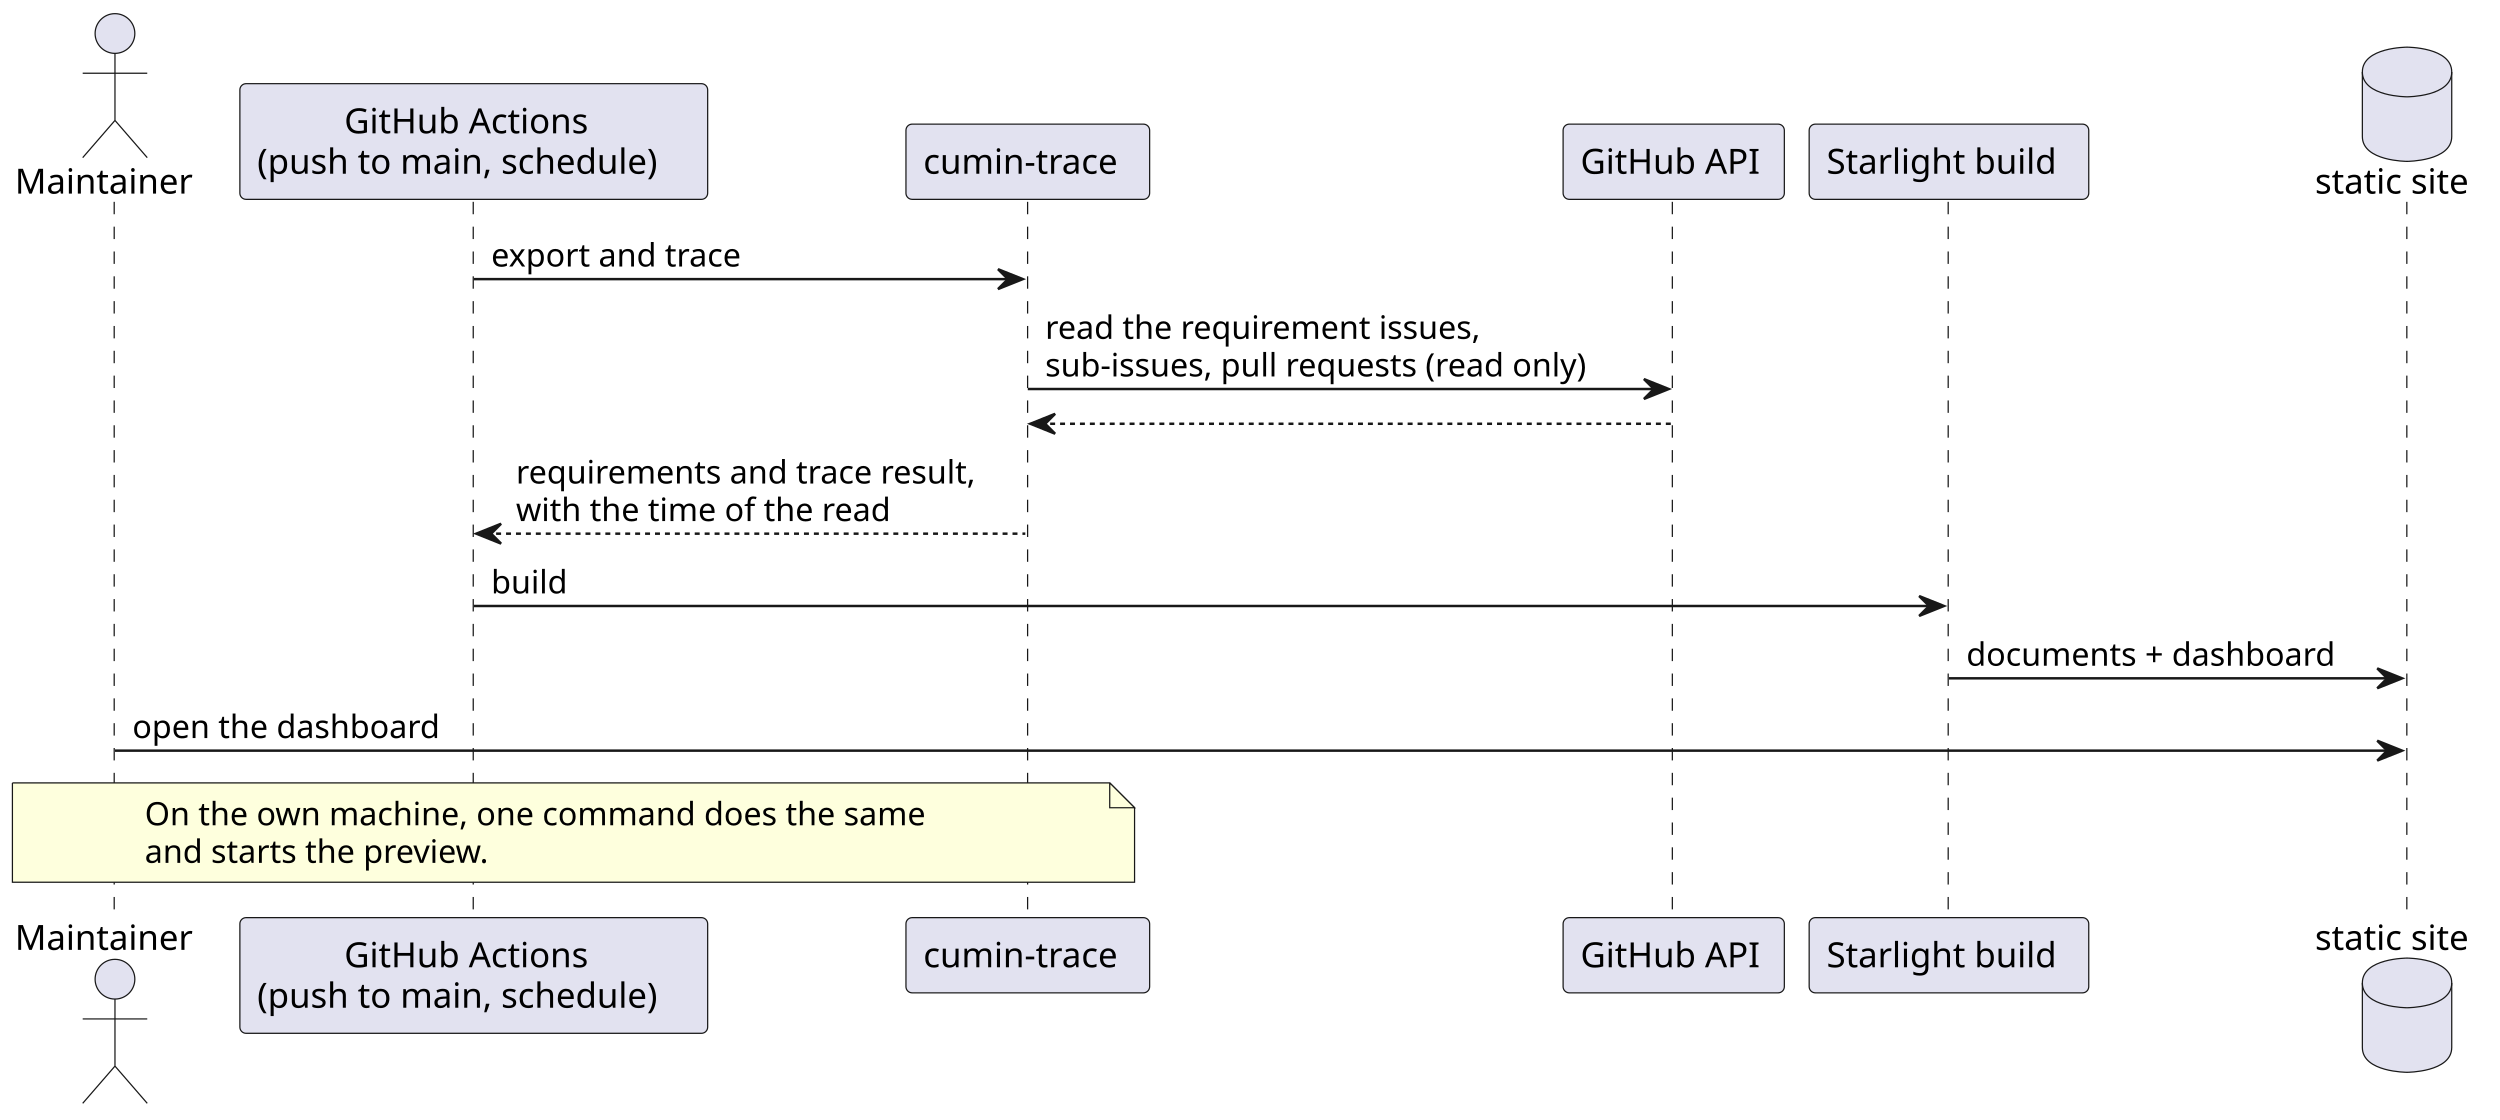
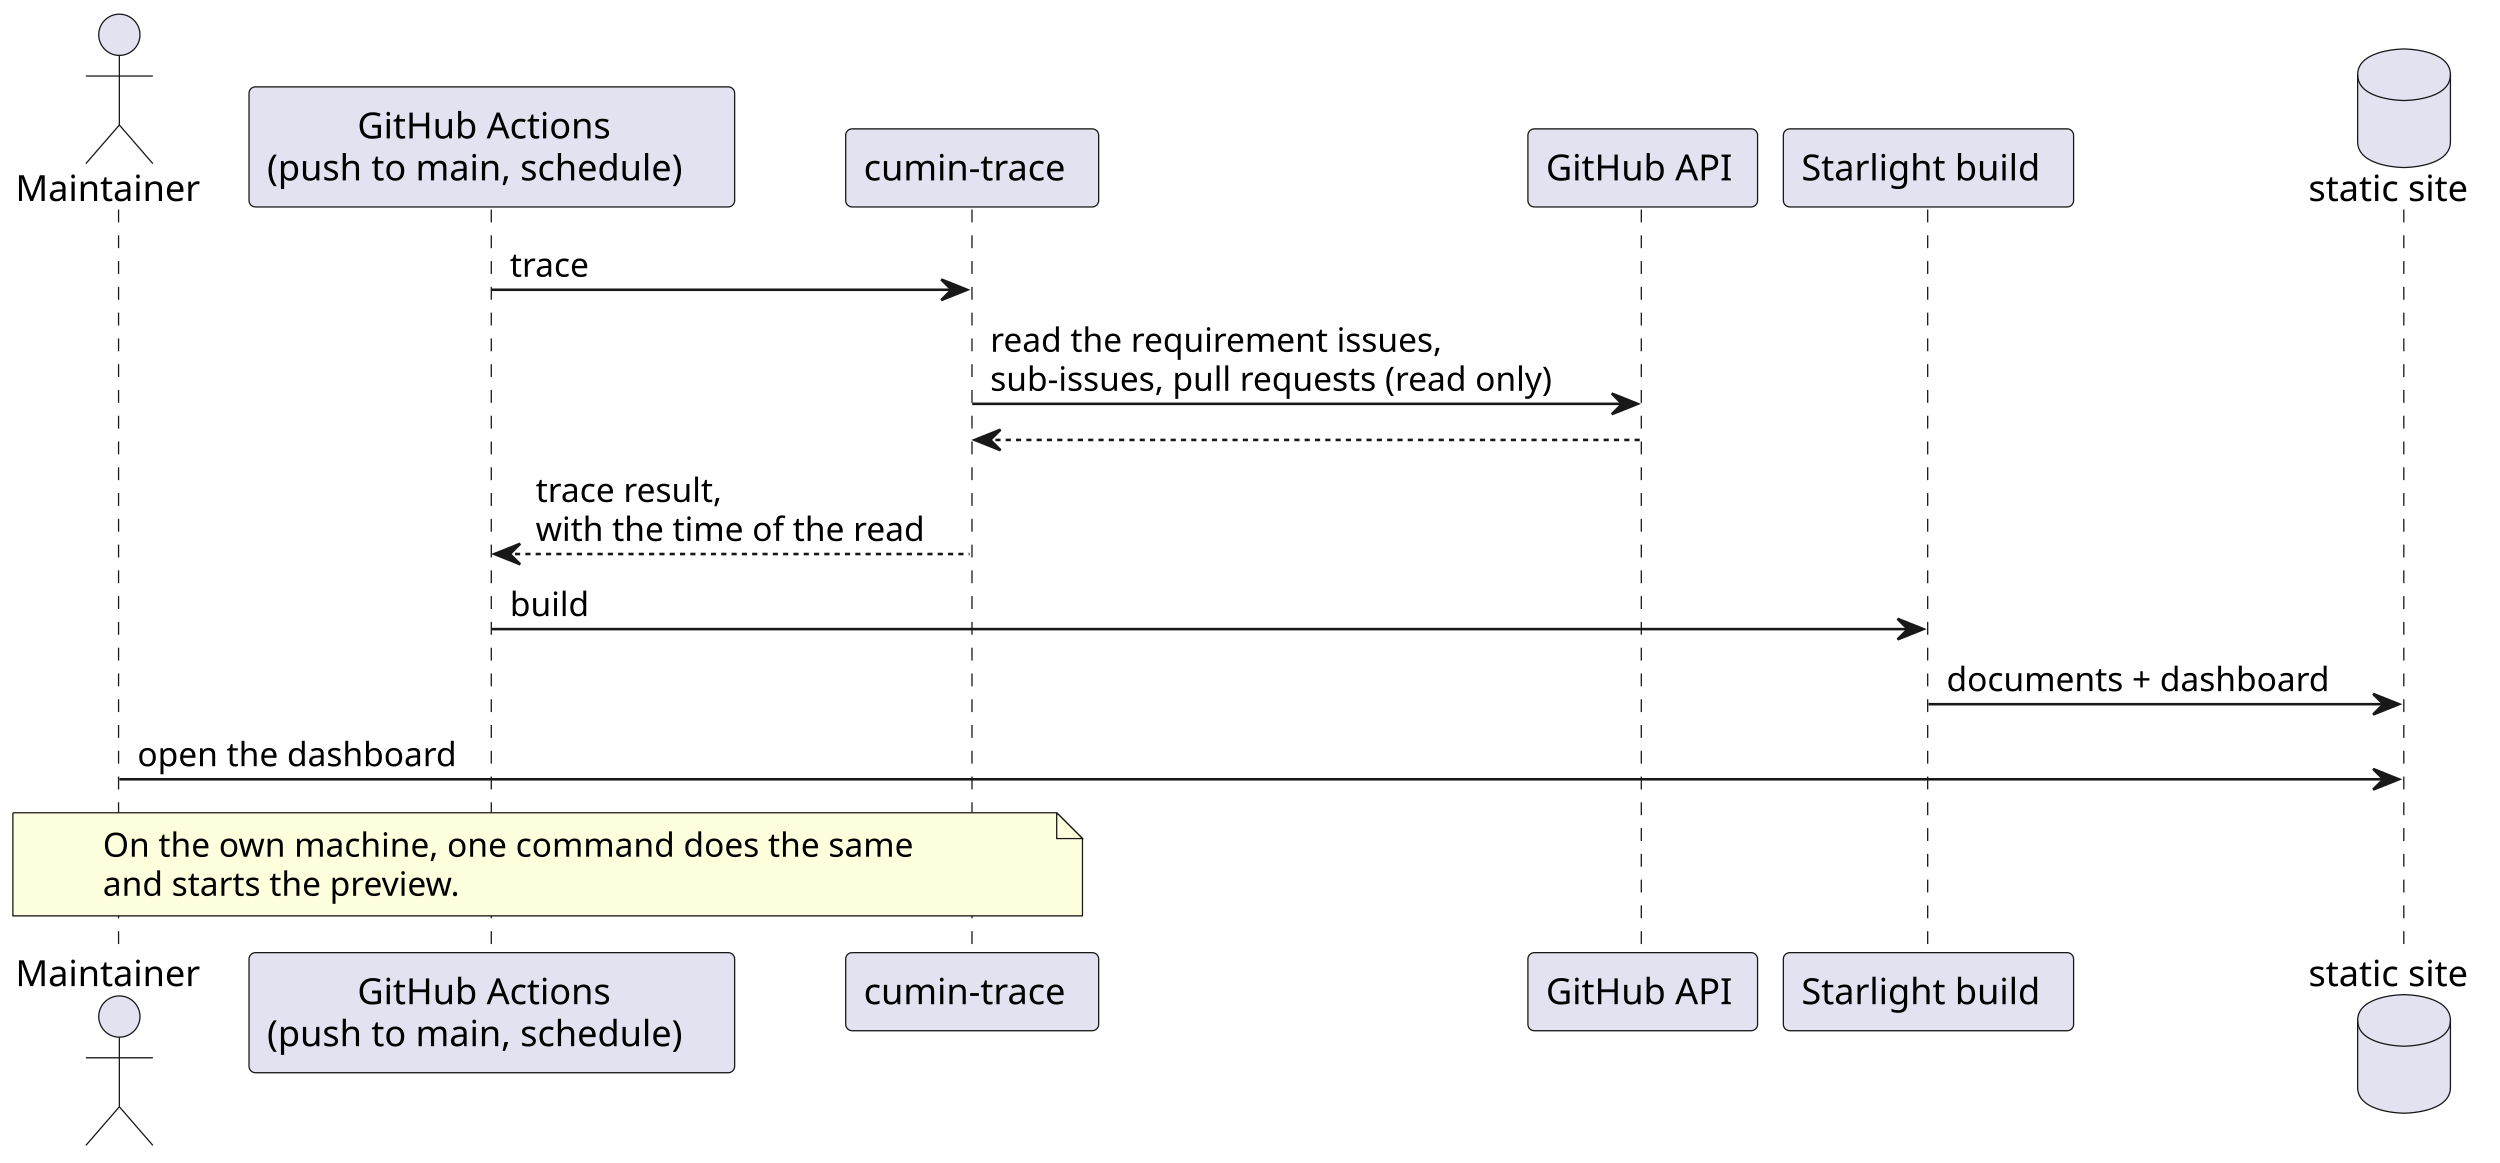
- <svg xmlns="http://www.w3.org/2000/svg" contentStyleType="text/css" data-diagram-type="SEQUENCE" height="451px" preserveAspectRatio="none" style="width:1007px;height:451px;background:#FFFFFF;" version="1.1" viewBox="0 0 1007 451" width="1007px" zoomAndPan="magnify">
+ <svg xmlns="http://www.w3.org/2000/svg" contentStyleType="text/css" data-diagram-type="SEQUENCE" height="451px" preserveAspectRatio="none" style="width:970px;height:451px;background:#FFFFFF;" version="1.1" viewBox="0 0 970 451" width="970px" zoomAndPan="magnify">
  <defs />
  <g>
    <g>
      <rect fill="#000000" fill-opacity="0" height="289.328" width="8" x="42.31" y="81.297" />
      <line style="stroke:#181818;stroke-width:0.5;stroke-dasharray:5,5;" x1="46" x2="46" y1="81.297" y2="370.625" />
    </g>
    <g>
      <rect fill="#000000" fill-opacity="0" height="289.328" width="8" x="186.834" y="81.297" />
      <line style="stroke:#181818;stroke-width:0.5;stroke-dasharray:5,5;" x1="190.621" x2="190.621" y1="81.297" y2="370.625" />
    </g>
    <g>
-       <rect fill="#000000" fill-opacity="0" height="289.328" width="8" x="409.998" y="81.297" />
-       <line style="stroke:#181818;stroke-width:0.5;stroke-dasharray:5,5;" x1="413.919" x2="413.919" y1="81.297" y2="370.625" />
+       <rect fill="#000000" fill-opacity="0" height="289.328" width="8" x="373.207" y="81.297" />
+       <line style="stroke:#181818;stroke-width:0.5;stroke-dasharray:5,5;" x1="377.128" x2="377.128" y1="81.297" y2="370.625" />
    </g>
    <g>
-       <rect fill="#000000" fill-opacity="0" height="289.328" width="8" x="670.175" y="81.297" />
-       <line style="stroke:#181818;stroke-width:0.5;stroke-dasharray:5,5;" x1="673.619" x2="673.619" y1="81.297" y2="370.625" />
+       <rect fill="#000000" fill-opacity="0" height="289.328" width="8" x="633.384" y="81.297" />
+       <line style="stroke:#181818;stroke-width:0.5;stroke-dasharray:5,5;" x1="636.828" x2="636.828" y1="81.297" y2="370.625" />
    </g>
    <g>
-       <rect fill="#000000" fill-opacity="0" height="289.328" width="8" x="781.04" y="81.297" />
-       <line style="stroke:#181818;stroke-width:0.5;stroke-dasharray:5,5;" x1="784.732" x2="784.732" y1="81.297" y2="370.625" />
+       <rect fill="#000000" fill-opacity="0" height="289.328" width="8" x="744.249" y="81.297" />
+       <line style="stroke:#181818;stroke-width:0.5;stroke-dasharray:5,5;" x1="747.941" x2="747.941" y1="81.297" y2="370.625" />
    </g>
    <g>
-       <rect fill="#000000" fill-opacity="0" height="289.328" width="8" x="965.559" y="81.297" />
-       <line style="stroke:#181818;stroke-width:0.5;stroke-dasharray:5,5;" x1="969.472" x2="969.472" y1="81.297" y2="370.625" />
+       <rect fill="#000000" fill-opacity="0" height="289.328" width="8" x="928.768" y="81.297" />
+       <line style="stroke:#181818;stroke-width:0.5;stroke-dasharray:5,5;" x1="932.681" x2="932.681" y1="81.297" y2="370.625" />
    </g>
    <g class="participant participant-head" data-participant="Maintainer">
      <text fill="#000000" font-family="sans-serif" font-size="14" lengthAdjust="spacing" textLength="74.621" x="6" y="77.995">Maintainer</text>
      <ellipse cx="46.31" cy="13.5" fill="#E2E2F0" rx="8" ry="8" style="stroke:#181818;stroke-width:0.5;" />
      <path d="M46.31,21.5 L46.31,48.5 M33.31,29.5 L59.31,29.5 M46.31,48.5 L33.31,63.5 M46.31,48.5 L59.31,63.5" fill="none" style="stroke:#181818;stroke-width:0.5;" />
    </g>
    <g class="participant participant-tail" data-participant="Maintainer">
      <text fill="#000000" font-family="sans-serif" font-size="14" lengthAdjust="spacing" textLength="74.621" x="6" y="382.62">Maintainer</text>
      <ellipse cx="46.31" cy="394.422" fill="#E2E2F0" rx="8" ry="8" style="stroke:#181818;stroke-width:0.5;" />
      <path d="M46.31,402.422 L46.31,429.422 M33.31,410.422 L59.31,410.422 M46.31,429.422 L33.31,444.422 M46.31,429.422 L59.31,444.422" fill="none" style="stroke:#181818;stroke-width:0.5;" />
    </g>
    <g class="participant participant-head" data-participant="actions">
      <rect fill="#E2E2F0" height="46.594" rx="2.5" ry="2.5" style="stroke:#181818;stroke-width:0.5;" width="188.426" x="96.621" y="33.703" />
      <text fill="#000000" font-family="sans-serif" font-size="14" lengthAdjust="spacing" textLength="104.351" x="138.659" y="53.698">GitHub Actions</text>
      <text fill="#000000" font-family="sans-serif" font-size="14" lengthAdjust="spacing" textLength="174.426" x="103.621" y="69.995">(push to main, schedule)</text>
    </g>
    <g class="participant participant-tail" data-participant="actions">
      <rect fill="#E2E2F0" height="46.594" rx="2.5" ry="2.5" style="stroke:#181818;stroke-width:0.5;" width="188.426" x="96.621" y="369.625" />
      <text fill="#000000" font-family="sans-serif" font-size="14" lengthAdjust="spacing" textLength="104.351" x="138.659" y="389.62">GitHub Actions</text>
      <text fill="#000000" font-family="sans-serif" font-size="14" lengthAdjust="spacing" textLength="174.426" x="103.621" y="405.917">(push to main, schedule)</text>
    </g>
    <g class="participant participant-head" data-participant="ct">
-       <rect fill="#E2E2F0" height="30.297" rx="2.5" ry="2.5" style="stroke:#181818;stroke-width:0.5;" width="98.157" x="364.919" y="50" />
-       <text fill="#000000" font-family="sans-serif" font-size="14" lengthAdjust="spacing" textLength="84.157" x="371.919" y="69.995">cumin-trace</text>
+       <rect fill="#E2E2F0" height="30.297" rx="2.5" ry="2.5" style="stroke:#181818;stroke-width:0.5;" width="98.157" x="328.128" y="50" />
+       <text fill="#000000" font-family="sans-serif" font-size="14" lengthAdjust="spacing" textLength="84.157" x="335.128" y="69.995">cumin-trace</text>
    </g>
    <g class="participant participant-tail" data-participant="ct">
-       <rect fill="#E2E2F0" height="30.297" rx="2.5" ry="2.5" style="stroke:#181818;stroke-width:0.5;" width="98.157" x="364.919" y="369.625" />
-       <text fill="#000000" font-family="sans-serif" font-size="14" lengthAdjust="spacing" textLength="84.157" x="371.919" y="389.62">cumin-trace</text>
+       <rect fill="#E2E2F0" height="30.297" rx="2.5" ry="2.5" style="stroke:#181818;stroke-width:0.5;" width="98.157" x="328.128" y="369.625" />
+       <text fill="#000000" font-family="sans-serif" font-size="14" lengthAdjust="spacing" textLength="84.157" x="335.128" y="389.62">cumin-trace</text>
    </g>
    <g class="participant participant-head" data-participant="gh">
-       <rect fill="#E2E2F0" height="30.297" rx="2.5" ry="2.5" style="stroke:#181818;stroke-width:0.5;" width="89.113" x="629.619" y="50" />
-       <text fill="#000000" font-family="sans-serif" font-size="14" lengthAdjust="spacing" textLength="75.113" x="636.619" y="69.995">GitHub API</text>
+       <rect fill="#E2E2F0" height="30.297" rx="2.5" ry="2.5" style="stroke:#181818;stroke-width:0.5;" width="89.113" x="592.828" y="50" />
+       <text fill="#000000" font-family="sans-serif" font-size="14" lengthAdjust="spacing" textLength="75.113" x="599.828" y="69.995">GitHub API</text>
    </g>
    <g class="participant participant-tail" data-participant="gh">
-       <rect fill="#E2E2F0" height="30.297" rx="2.5" ry="2.5" style="stroke:#181818;stroke-width:0.5;" width="89.113" x="629.619" y="369.625" />
-       <text fill="#000000" font-family="sans-serif" font-size="14" lengthAdjust="spacing" textLength="75.113" x="636.619" y="389.62">GitHub API</text>
+       <rect fill="#E2E2F0" height="30.297" rx="2.5" ry="2.5" style="stroke:#181818;stroke-width:0.5;" width="89.113" x="592.828" y="369.625" />
+       <text fill="#000000" font-family="sans-serif" font-size="14" lengthAdjust="spacing" textLength="75.113" x="599.828" y="389.62">GitHub API</text>
    </g>
    <g class="participant participant-head" data-participant="build">
-       <rect fill="#E2E2F0" height="30.297" rx="2.5" ry="2.5" style="stroke:#181818;stroke-width:0.5;" width="112.615" x="728.732" y="50" />
-       <text fill="#000000" font-family="sans-serif" font-size="14" lengthAdjust="spacing" textLength="98.615" x="735.732" y="69.995">Starlight build</text>
+       <rect fill="#E2E2F0" height="30.297" rx="2.5" ry="2.5" style="stroke:#181818;stroke-width:0.5;" width="112.615" x="691.941" y="50" />
+       <text fill="#000000" font-family="sans-serif" font-size="14" lengthAdjust="spacing" textLength="98.615" x="698.941" y="69.995">Starlight build</text>
    </g>
    <g class="participant participant-tail" data-participant="build">
-       <rect fill="#E2E2F0" height="30.297" rx="2.5" ry="2.5" style="stroke:#181818;stroke-width:0.5;" width="112.615" x="728.732" y="369.625" />
-       <text fill="#000000" font-family="sans-serif" font-size="14" lengthAdjust="spacing" textLength="98.615" x="735.732" y="389.62">Starlight build</text>
+       <rect fill="#E2E2F0" height="30.297" rx="2.5" ry="2.5" style="stroke:#181818;stroke-width:0.5;" width="112.615" x="691.941" y="369.625" />
+       <text fill="#000000" font-family="sans-serif" font-size="14" lengthAdjust="spacing" textLength="98.615" x="698.941" y="389.62">Starlight build</text>
    </g>
    <g class="participant participant-head" data-participant="site">
-       <text fill="#000000" font-family="sans-serif" font-size="14" lengthAdjust="spacing" textLength="68.175" x="932.472" y="77.995">static site</text>
-       <path d="M951.559,29 C951.559,19 969.559,19 969.559,19 C969.559,19 987.559,19 987.559,29 L987.559,55 C987.559,65 969.559,65 969.559,65 C969.559,65 951.559,65 951.559,55 L951.559,29" fill="#E2E2F0" style="stroke:#181818;stroke-width:0.5;" />
-       <path d="M951.559,29 C951.559,39 969.559,39 969.559,39 C969.559,39 987.559,39 987.559,29" fill="none" style="stroke:#181818;stroke-width:0.5;" />
+       <text fill="#000000" font-family="sans-serif" font-size="14" lengthAdjust="spacing" textLength="68.175" x="895.681" y="77.995">static site</text>
+       <path d="M914.768,29 C914.768,19 932.768,19 932.768,19 C932.768,19 950.768,19 950.768,29 L950.768,55 C950.768,65 932.768,65 932.768,65 C932.768,65 914.768,65 914.768,55 L914.768,29" fill="#E2E2F0" style="stroke:#181818;stroke-width:0.5;" />
+       <path d="M914.768,29 C914.768,39 932.768,39 932.768,39 C932.768,39 950.768,39 950.768,29" fill="none" style="stroke:#181818;stroke-width:0.5;" />
    </g>
    <g class="participant participant-tail" data-participant="site">
-       <text fill="#000000" font-family="sans-serif" font-size="14" lengthAdjust="spacing" textLength="68.175" x="932.472" y="382.62">static site</text>
-       <path d="M951.559,395.922 C951.559,385.922 969.559,385.922 969.559,385.922 C969.559,385.922 987.559,385.922 987.559,395.922 L987.559,421.922 C987.559,431.922 969.559,431.922 969.559,431.922 C969.559,431.922 951.559,431.922 951.559,421.922 L951.559,395.922" fill="#E2E2F0" style="stroke:#181818;stroke-width:0.5;" />
-       <path d="M951.559,395.922 C951.559,405.922 969.559,405.922 969.559,405.922 C969.559,405.922 987.559,405.922 987.559,395.922" fill="none" style="stroke:#181818;stroke-width:0.5;" />
+       <text fill="#000000" font-family="sans-serif" font-size="14" lengthAdjust="spacing" textLength="68.175" x="895.681" y="382.62">static site</text>
+       <path d="M914.768,395.922 C914.768,385.922 932.768,385.922 932.768,385.922 C932.768,385.922 950.768,385.922 950.768,395.922 L950.768,421.922 C950.768,431.922 932.768,431.922 932.768,431.922 C932.768,431.922 914.768,431.922 914.768,421.922 L914.768,395.922" fill="#E2E2F0" style="stroke:#181818;stroke-width:0.5;" />
+       <path d="M914.768,395.922 C914.768,405.922 932.768,405.922 932.768,405.922 C932.768,405.922 950.768,405.922 950.768,395.922" fill="none" style="stroke:#181818;stroke-width:0.5;" />
    </g>
    <g class="message" data-participant-1="actions" data-participant-2="ct">
-       <polygon fill="#181818" points="401.998,108.43,411.998,112.43,401.998,116.43,405.998,112.43" style="stroke:#181818;stroke-width:1;" />
-       <line style="stroke:#181818;stroke-width:1;" x1="190.834" x2="407.998" y1="112.43" y2="112.43" />
-       <text fill="#000000" font-family="sans-serif" font-size="13" lengthAdjust="spacing" textLength="108.615" x="197.834" y="107.364">export and trace</text>
+       <polygon fill="#181818" points="365.207,108.43,375.207,112.43,365.207,116.43,369.207,112.43" style="stroke:#181818;stroke-width:1;" />
+       <line style="stroke:#181818;stroke-width:1;" x1="190.834" x2="371.207" y1="112.43" y2="112.43" />
+       <text fill="#000000" font-family="sans-serif" font-size="13" lengthAdjust="spacing" textLength="33.554" x="197.834" y="107.364">trace</text>
    </g>
    <g class="message" data-participant-1="ct" data-participant-2="gh">
-       <polygon fill="#181818" points="662.175,152.695,672.175,156.695,662.175,160.695,666.175,156.695" style="stroke:#181818;stroke-width:1;" />
-       <line style="stroke:#181818;stroke-width:1;" x1="413.998" x2="668.175" y1="156.695" y2="156.695" />
-       <text fill="#000000" font-family="sans-serif" font-size="13" lengthAdjust="spacing" textLength="188.379" x="420.998" y="136.497">read the requirement issues,</text>
-       <text fill="#000000" font-family="sans-serif" font-size="13" lengthAdjust="spacing" textLength="236.177" x="420.998" y="151.629">sub-issues, pull requests (read only)</text>
+       <polygon fill="#181818" points="625.384,152.695,635.384,156.695,625.384,160.695,629.384,156.695" style="stroke:#181818;stroke-width:1;" />
+       <line style="stroke:#181818;stroke-width:1;" x1="377.207" x2="631.384" y1="156.695" y2="156.695" />
+       <text fill="#000000" font-family="sans-serif" font-size="13" lengthAdjust="spacing" textLength="188.379" x="384.207" y="136.497">read the requirement issues,</text>
+       <text fill="#000000" font-family="sans-serif" font-size="13" lengthAdjust="spacing" textLength="236.177" x="384.207" y="151.629">sub-issues, pull requests (read only)</text>
    </g>
    <g class="message" data-participant-1="gh" data-participant-2="ct">
-       <polygon fill="#181818" points="424.998,166.695,414.998,170.695,424.998,174.695,420.998,170.695" style="stroke:#181818;stroke-width:1;" />
-       <line style="stroke:#181818;stroke-width:1;stroke-dasharray:2,2;" x1="418.998" x2="673.175" y1="170.695" y2="170.695" />
+       <polygon fill="#181818" points="388.207,166.695,378.207,170.695,388.207,174.695,384.207,170.695" style="stroke:#181818;stroke-width:1;" />
+       <line style="stroke:#181818;stroke-width:1;stroke-dasharray:2,2;" x1="382.207" x2="636.384" y1="170.695" y2="170.695" />
    </g>
    <g class="message" data-participant-1="ct" data-participant-2="actions">
      <polygon fill="#181818" points="201.834,210.961,191.834,214.961,201.834,218.961,197.834,214.961" style="stroke:#181818;stroke-width:1;" />
-       <line style="stroke:#181818;stroke-width:1;stroke-dasharray:2,2;" x1="195.834" x2="412.998" y1="214.961" y2="214.961" />
-       <text fill="#000000" font-family="sans-serif" font-size="13" lengthAdjust="spacing" textLength="199.164" x="207.834" y="194.762">requirements and trace result,</text>
+       <line style="stroke:#181818;stroke-width:1;stroke-dasharray:2,2;" x1="195.834" x2="376.207" y1="214.961" y2="214.961" />
+       <text fill="#000000" font-family="sans-serif" font-size="13" lengthAdjust="spacing" textLength="78.882" x="207.834" y="194.762">trace result,</text>
      <text fill="#000000" font-family="sans-serif" font-size="13" lengthAdjust="spacing" textLength="162.373" x="207.834" y="209.895">with the time of the read</text>
    </g>
    <g class="message" data-participant-1="actions" data-participant-2="build">
-       <polygon fill="#181818" points="773.04,240.094,783.04,244.094,773.04,248.094,777.04,244.094" style="stroke:#181818;stroke-width:1;" />
-       <line style="stroke:#181818;stroke-width:1;" x1="190.834" x2="779.04" y1="244.094" y2="244.094" />
+       <polygon fill="#181818" points="736.249,240.094,746.249,244.094,736.249,248.094,740.249,244.094" style="stroke:#181818;stroke-width:1;" />
+       <line style="stroke:#181818;stroke-width:1;" x1="190.834" x2="742.249" y1="244.094" y2="244.094" />
      <text fill="#000000" font-family="sans-serif" font-size="13" lengthAdjust="spacing" textLength="31.967" x="197.834" y="239.028">build</text>
    </g>
    <g class="message" data-participant-1="build" data-participant-2="site">
-       <polygon fill="#181818" points="957.559,269.227,967.559,273.227,957.559,277.227,961.559,273.227" style="stroke:#181818;stroke-width:1;" />
-       <line style="stroke:#181818;stroke-width:1;" x1="785.04" x2="963.559" y1="273.227" y2="273.227" />
-       <text fill="#000000" font-family="sans-serif" font-size="13" lengthAdjust="spacing" textLength="160.519" x="792.04" y="268.161">documents + dashboard</text>
+       <polygon fill="#181818" points="920.768,269.227,930.768,273.227,920.768,277.227,924.768,273.227" style="stroke:#181818;stroke-width:1;" />
+       <line style="stroke:#181818;stroke-width:1;" x1="748.249" x2="926.768" y1="273.227" y2="273.227" />
+       <text fill="#000000" font-family="sans-serif" font-size="13" lengthAdjust="spacing" textLength="160.519" x="755.249" y="268.161">documents + dashboard</text>
    </g>
    <g class="message" data-participant-1="Maintainer" data-participant-2="site">
-       <polygon fill="#181818" points="957.559,298.359,967.559,302.359,957.559,306.359,961.559,302.359" style="stroke:#181818;stroke-width:1;" />
-       <line style="stroke:#181818;stroke-width:1;" x1="46.31" x2="963.559" y1="302.359" y2="302.359" />
+       <polygon fill="#181818" points="920.768,298.359,930.768,302.359,920.768,306.359,924.768,302.359" style="stroke:#181818;stroke-width:1;" />
+       <line style="stroke:#181818;stroke-width:1;" x1="46.31" x2="926.768" y1="302.359" y2="302.359" />
      <text fill="#000000" font-family="sans-serif" font-size="13" lengthAdjust="spacing" textLength="131.041" x="53.31" y="297.293">open the dashboard</text>
    </g>
-     <path d="M5,315.359 L5,355.359 L457,355.359 L457,325.359 L447,315.359 L5,315.359" fill="#FEFFDD" style="stroke:#181818;stroke-width:0.5;" />
-     <path d="M447,315.359 L447,325.359 L457,325.359 L447,315.359" fill="#FEFFDD" style="stroke:#181818;stroke-width:0.5;" />
-     <text fill="#000000" font-family="sans-serif" font-size="13" lengthAdjust="spacing" textLength="336.477" x="58.3" y="332.426">On the own machine, one command does the same</text>
-     <text fill="#000000" font-family="sans-serif" font-size="13" lengthAdjust="spacing" textLength="150.903" x="58.3" y="347.559">and starts the preview.</text>
+     <path d="M5,315.359 L5,355.359 L420,355.359 L420,325.359 L410,315.359 L5,315.359" fill="#FEFFDD" style="stroke:#181818;stroke-width:0.5;" />
+     <path d="M410,315.359 L410,325.359 L420,325.359 L410,315.359" fill="#FEFFDD" style="stroke:#181818;stroke-width:0.5;" />
+     <text fill="#000000" font-family="sans-serif" font-size="13" lengthAdjust="spacing" textLength="336.477" x="39.904" y="332.426">On the own machine, one command does the same</text>
+     <text fill="#000000" font-family="sans-serif" font-size="13" lengthAdjust="spacing" textLength="150.903" x="39.904" y="347.559">and starts the preview.</text>
  </g>
</svg>
